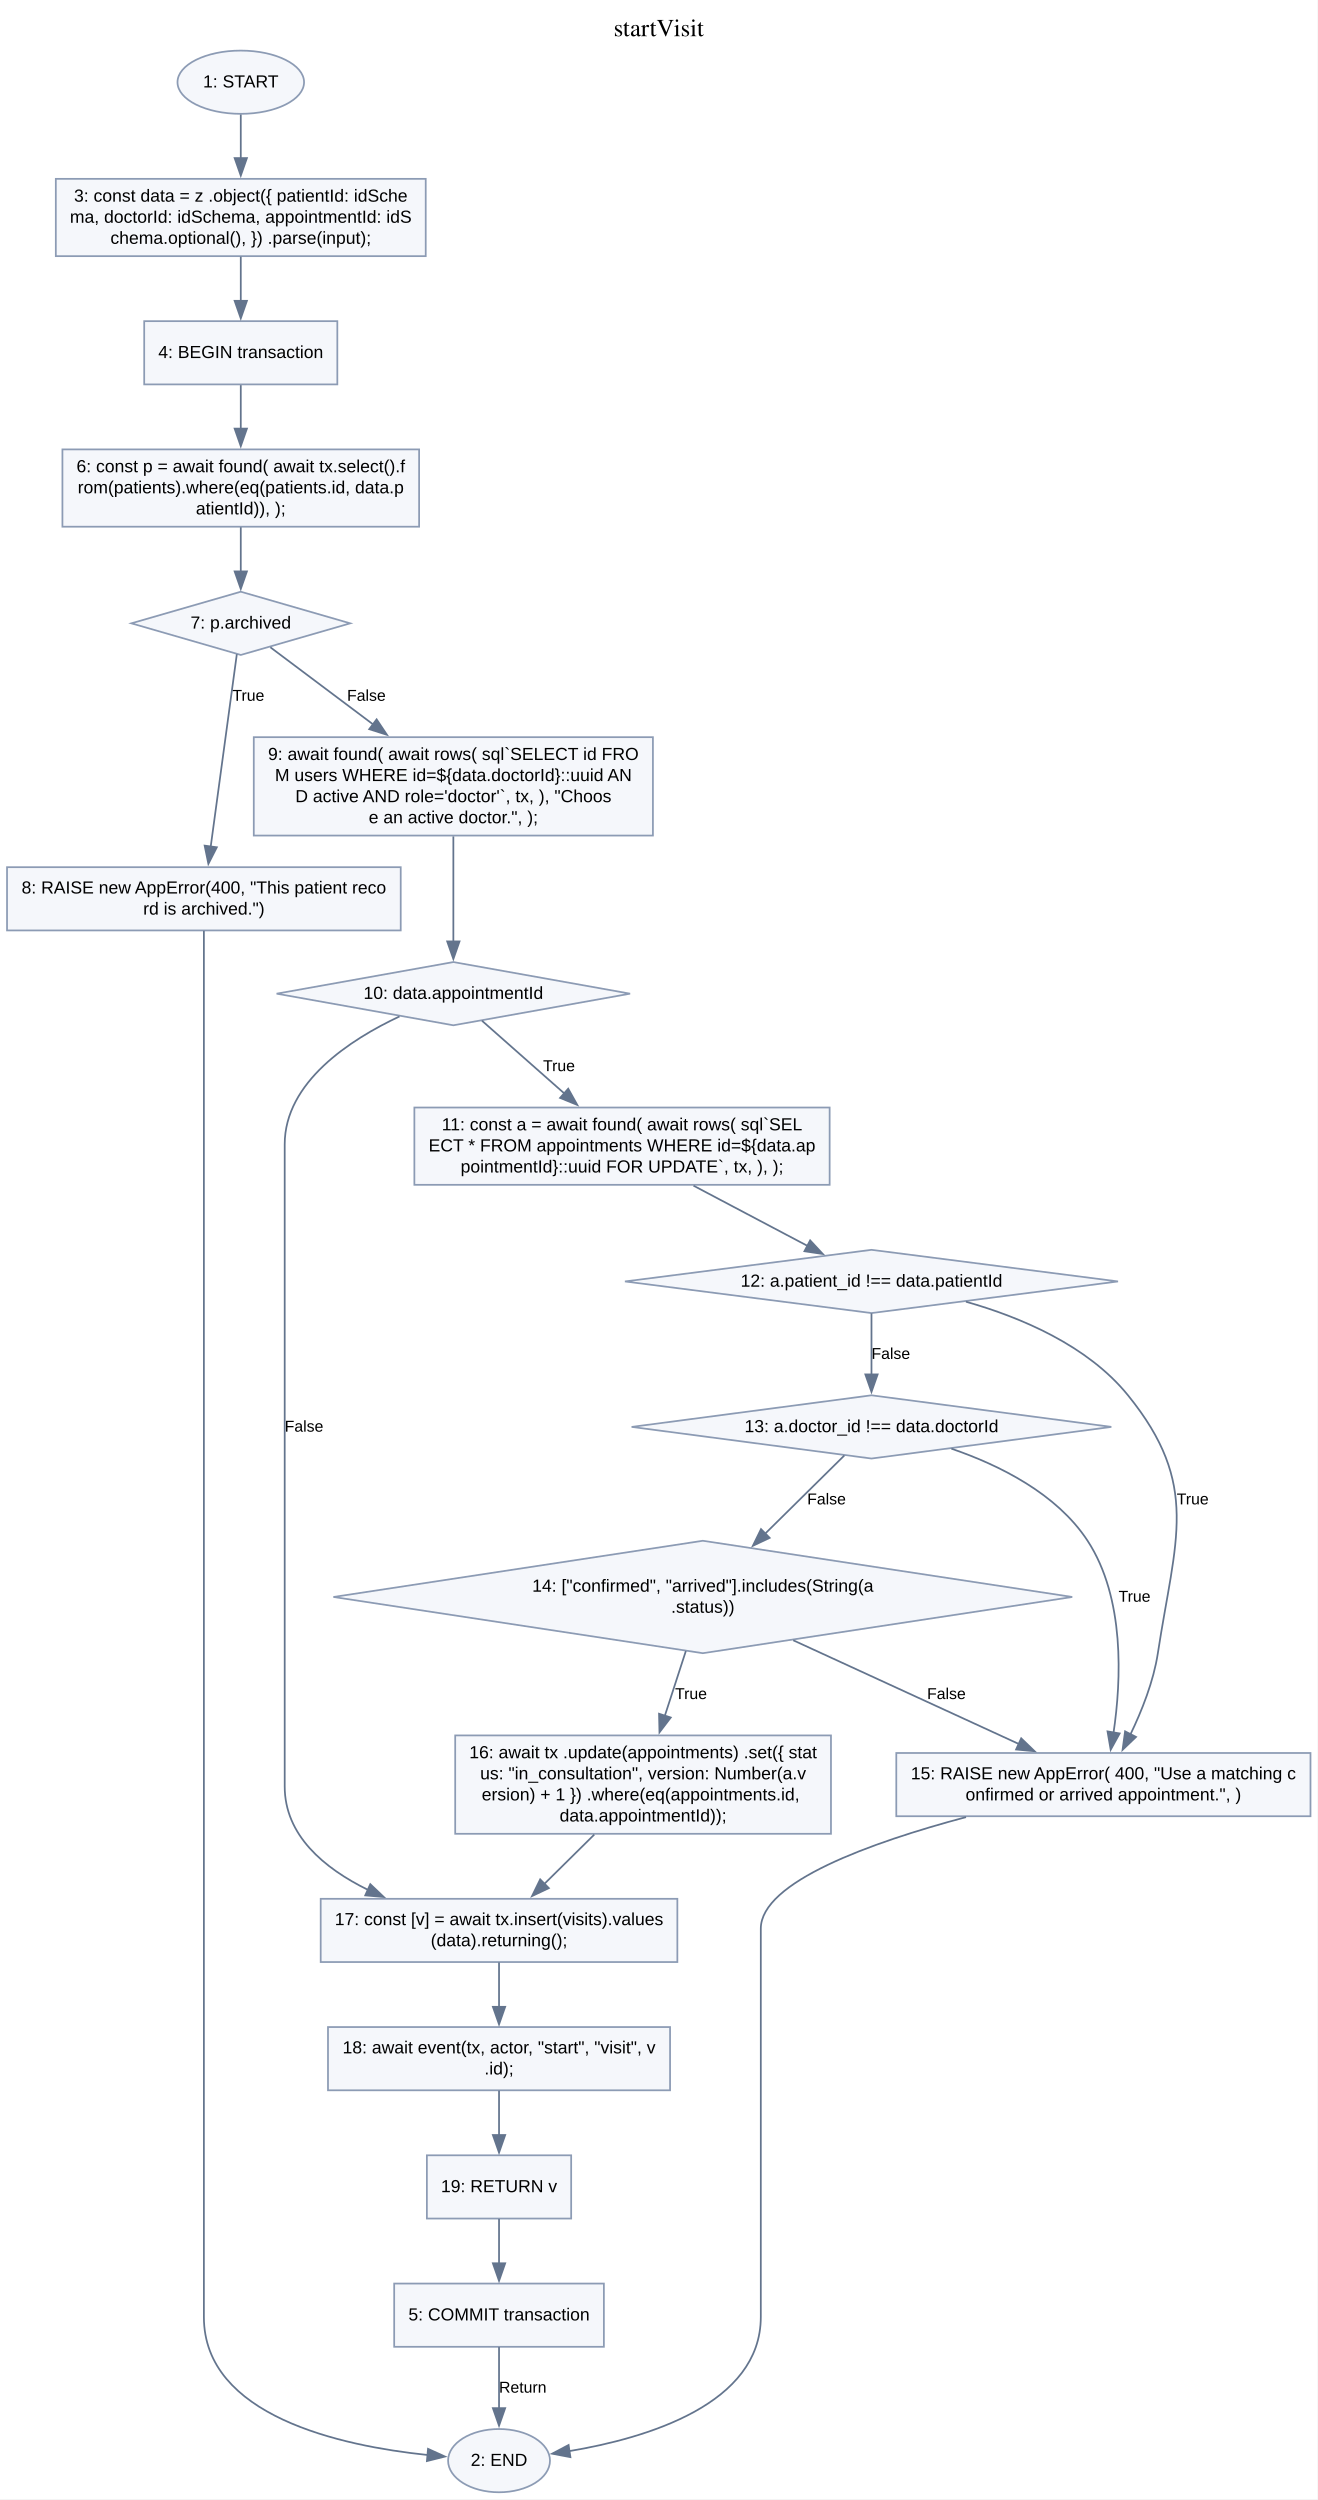
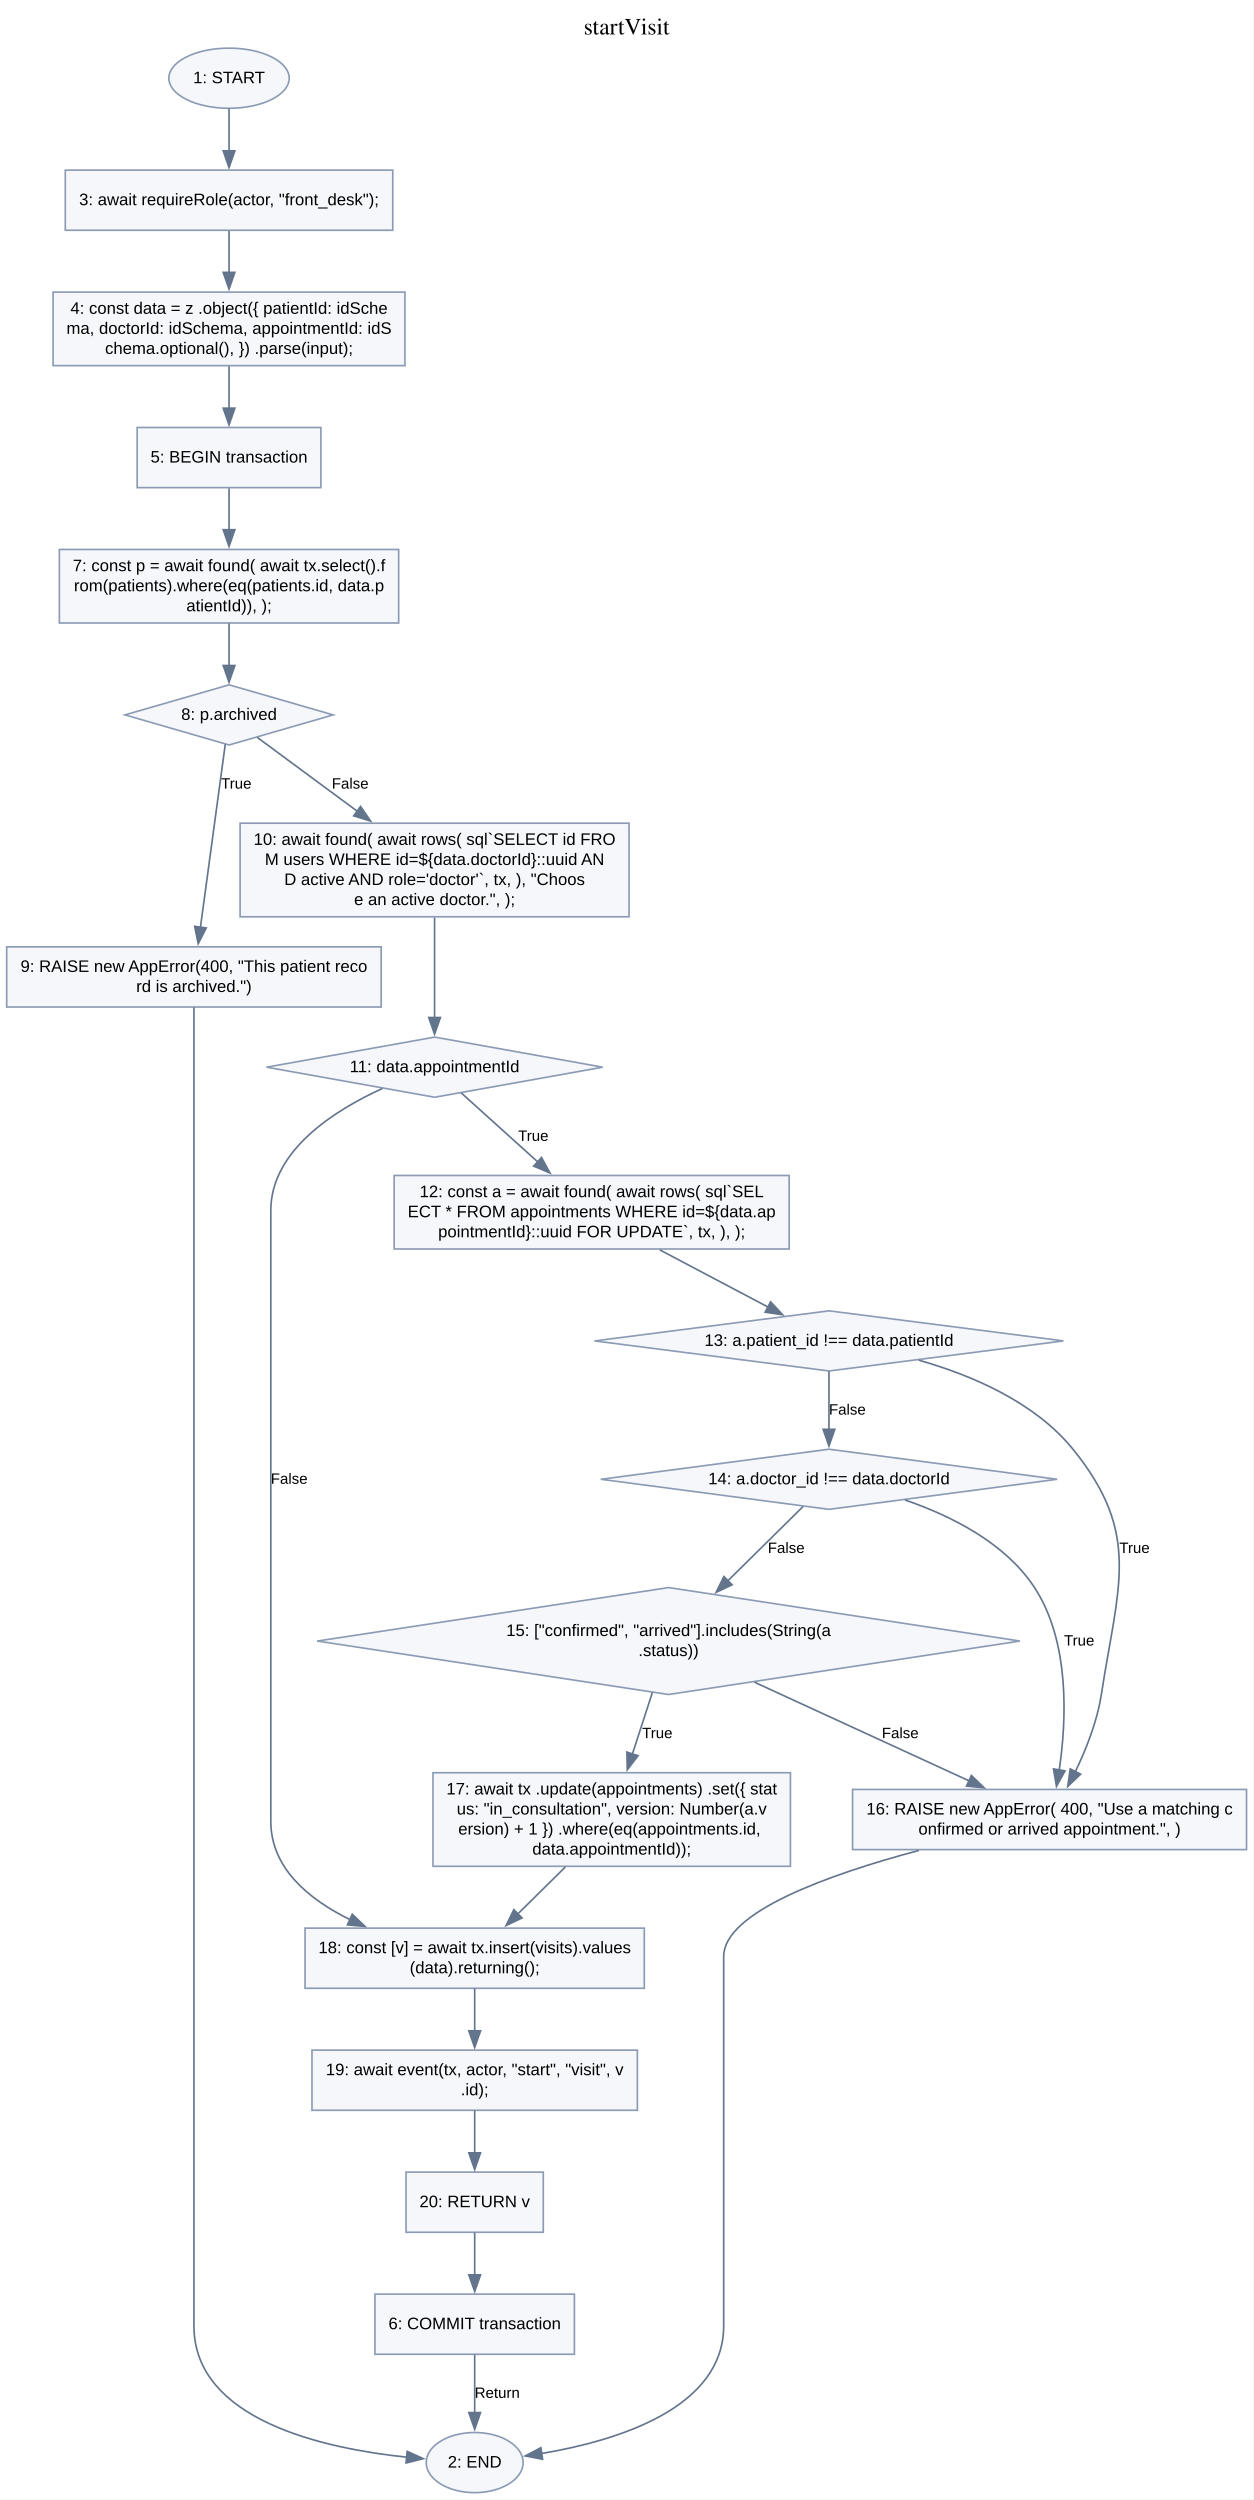
- <svg xmlns="http://www.w3.org/2000/svg" width="750pt" height="1423pt" viewBox="0.00 0.00 750.00 1423.00">
-   <g id="graph0" class="graph" transform="scale(1 1) rotate(0) translate(4 1418.6)">
-     <polygon fill="white" stroke="none" points="-4,4 -4,-1418.6 745.93,-1418.6 745.93,4 -4,4" />
-     <text xml:space="preserve" text-anchor="middle" x="370.96" y="-1398" font-family="Times,serif" font-size="14.00">startVisit</text>
+ <svg xmlns="http://www.w3.org/2000/svg" width="750pt" height="1496pt" viewBox="0.00 0.00 750.00 1496.00">
+   <g id="graph0" class="graph" transform="scale(1 1) rotate(0) translate(4 1491.6)">
+     <polygon fill="white" stroke="none" points="-4,4 -4,-1491.6 745.93,-1491.6 745.93,4 -4,4" />
+     <text xml:space="preserve" text-anchor="middle" x="370.96" y="-1471" font-family="Times,serif" font-size="14.00">startVisit</text>
    <g id="node1" class="node">
-       <ellipse fill="#f5f7fb" stroke="#8c9bb4" cx="133.05" cy="-1371.8" rx="36.02" ry="18" />
-       <text xml:space="preserve" text-anchor="middle" x="133.05" y="-1368.8" font-family="Arial" font-size="10.00">1: START</text>
+       <ellipse fill="#f5f7fb" stroke="#8c9bb4" cx="133.05" cy="-1444.8" rx="36.02" ry="18" />
+       <text xml:space="preserve" text-anchor="middle" x="133.05" y="-1441.8" font-family="Arial" font-size="10.00">1: START</text>
    </g>
    <g id="node3" class="node">
-       <polygon fill="#f5f7fb" stroke="#8c9bb4" points="238.32,-1316.8 27.77,-1316.8 27.77,-1272.8 238.32,-1272.8 238.32,-1316.8" />
-       <text xml:space="preserve" text-anchor="middle" x="133.05" y="-1303.8" font-family="Arial" font-size="10.00">3: const data = z .object({ patientId: idSche</text>
-       <text xml:space="preserve" text-anchor="middle" x="133.05" y="-1291.8" font-family="Arial" font-size="10.00">ma, doctorId: idSchema, appointmentId: idS</text>
-       <text xml:space="preserve" text-anchor="middle" x="133.05" y="-1279.8" font-family="Arial" font-size="10.00">chema.optional(), }) .parse(input);</text>
+       <polygon fill="#f5f7fb" stroke="#8c9bb4" points="231.02,-1389.8 35.07,-1389.8 35.07,-1353.8 231.02,-1353.8 231.02,-1389.8" />
+       <text xml:space="preserve" text-anchor="middle" x="133.05" y="-1368.8" font-family="Arial" font-size="10.00">3: await requireRole(actor, "front_desk");</text>
    </g>
    <g id="edge1" class="edge">
-       <path fill="none" stroke="#63748d" d="M133.05,-1353.4C133.05,-1345.97 133.05,-1337.03 133.05,-1328.44" />
-       <polygon fill="#63748d" stroke="#63748d" points="136.55,-1328.63 133.05,-1318.63 129.55,-1328.63 136.55,-1328.63" />
+       <path fill="none" stroke="#63748d" d="M133.05,-1426.61C133.05,-1419.03 133.05,-1409.9 133.05,-1401.34" />
+       <polygon fill="#63748d" stroke="#63748d" points="136.55,-1401.34 133.05,-1391.34 129.55,-1401.34 136.55,-1401.34" />
    </g>
    <g id="node2" class="node">
      <ellipse fill="#f5f7fb" stroke="#8c9bb4" cx="280.05" cy="-18" rx="29" ry="18" />
      <text xml:space="preserve" text-anchor="middle" x="280.05" y="-15" font-family="Arial" font-size="10.00">2: END</text>
    </g>
    <g id="node4" class="node">
+       <polygon fill="#f5f7fb" stroke="#8c9bb4" points="238.32,-1316.8 27.77,-1316.8 27.77,-1272.8 238.32,-1272.8 238.32,-1316.8" />
+       <text xml:space="preserve" text-anchor="middle" x="133.05" y="-1303.8" font-family="Arial" font-size="10.00">4: const data = z .object({ patientId: idSche</text>
+       <text xml:space="preserve" text-anchor="middle" x="133.05" y="-1291.8" font-family="Arial" font-size="10.00">ma, doctorId: idSchema, appointmentId: idS</text>
+       <text xml:space="preserve" text-anchor="middle" x="133.05" y="-1279.8" font-family="Arial" font-size="10.00">chema.optional(), }) .parse(input);</text>
+     </g>
+     <g id="edge2" class="edge">
+       <path fill="none" stroke="#63748d" d="M133.05,-1353.4C133.05,-1345.97 133.05,-1337.03 133.05,-1328.44" />
+       <polygon fill="#63748d" stroke="#63748d" points="136.55,-1328.63 133.05,-1318.63 129.55,-1328.63 136.55,-1328.63" />
+     </g>
+     <g id="node5" class="node">
      <polygon fill="#f5f7fb" stroke="#8c9bb4" points="188.01,-1235.8 78.08,-1235.8 78.08,-1199.8 188.01,-1199.8 188.01,-1235.8" />
-       <text xml:space="preserve" text-anchor="middle" x="133.05" y="-1214.8" font-family="Arial" font-size="10.00">4: BEGIN transaction</text>
-     </g>
-     <g id="edge2" class="edge">
+       <text xml:space="preserve" text-anchor="middle" x="133.05" y="-1214.8" font-family="Arial" font-size="10.00">5: BEGIN transaction</text>
+     </g>
+     <g id="edge3" class="edge">
      <path fill="none" stroke="#63748d" d="M133.05,-1272.51C133.05,-1264.62 133.05,-1255.55 133.05,-1247.13" />
      <polygon fill="#63748d" stroke="#63748d" points="136.55,-1247.37 133.05,-1237.37 129.55,-1247.37 136.55,-1247.37" />
    </g>
-     <g id="node6" class="node">
+     <g id="node7" class="node">
      <polygon fill="#f5f7fb" stroke="#8c9bb4" points="234.56,-1162.8 31.53,-1162.8 31.53,-1118.8 234.56,-1118.8 234.56,-1162.8" />
-       <text xml:space="preserve" text-anchor="middle" x="133.05" y="-1149.8" font-family="Arial" font-size="10.00">6: const p = await found( await tx.select().f</text>
+       <text xml:space="preserve" text-anchor="middle" x="133.05" y="-1149.8" font-family="Arial" font-size="10.00">7: const p = await found( await tx.select().f</text>
      <text xml:space="preserve" text-anchor="middle" x="133.05" y="-1137.8" font-family="Arial" font-size="10.00">rom(patients).where(eq(patients.id, data.p</text>
      <text xml:space="preserve" text-anchor="middle" x="133.05" y="-1125.8" font-family="Arial" font-size="10.00">atientId)), );</text>
    </g>
-     <g id="edge3" class="edge">
+     <g id="edge4" class="edge">
      <path fill="none" stroke="#63748d" d="M133.05,-1199.4C133.05,-1191.97 133.05,-1183.03 133.05,-1174.44" />
      <polygon fill="#63748d" stroke="#63748d" points="136.55,-1174.63 133.05,-1164.63 129.55,-1174.63 136.55,-1174.63" />
    </g>
-     <g id="node5" class="node">
+     <g id="node6" class="node">
      <polygon fill="#f5f7fb" stroke="#8c9bb4" points="339.73,-118.8 220.37,-118.8 220.37,-82.8 339.73,-82.8 339.73,-118.8" />
-       <text xml:space="preserve" text-anchor="middle" x="280.05" y="-97.8" font-family="Arial" font-size="10.00">5: COMMIT transaction</text>
-     </g>
-     <g id="edge23" class="edge">
+       <text xml:space="preserve" text-anchor="middle" x="280.05" y="-97.8" font-family="Arial" font-size="10.00">6: COMMIT transaction</text>
+     </g>
+     <g id="edge24" class="edge">
      <path fill="none" stroke="#63748d" d="M280.05,-82.66C280.05,-72.56 280.05,-59.5 280.05,-47.85" />
      <polygon fill="#63748d" stroke="#63748d" points="283.55,-47.9 280.05,-37.9 276.55,-47.9 283.55,-47.9" />
      <text xml:space="preserve" text-anchor="middle" x="293.55" y="-56.7" font-family="Arial" font-size="9.00">Return</text>
    </g>
-     <g id="node7" class="node">
+     <g id="node8" class="node">
      <polygon fill="#f5f7fb" stroke="#8c9bb4" points="133.05,-1081.8 70.75,-1063.8 133.05,-1045.8 195.34,-1063.8 133.05,-1081.8" />
-       <text xml:space="preserve" text-anchor="middle" x="133.05" y="-1060.8" font-family="Arial" font-size="10.00">7: p.archived</text>
-     </g>
-     <g id="edge4" class="edge">
+       <text xml:space="preserve" text-anchor="middle" x="133.05" y="-1060.8" font-family="Arial" font-size="10.00">8: p.archived</text>
+     </g>
+     <g id="edge5" class="edge">
      <path fill="none" stroke="#63748d" d="M133.05,-1118.51C133.05,-1110.62 133.05,-1101.55 133.05,-1093.13" />
      <polygon fill="#63748d" stroke="#63748d" points="136.55,-1093.37 133.05,-1083.37 129.55,-1093.37 136.55,-1093.37" />
    </g>
-     <g id="node8" class="node">
+     <g id="node9" class="node">
      <polygon fill="#f5f7fb" stroke="#8c9bb4" points="224.09,-925 0,-925 0,-889 224.09,-889 224.09,-925" />
-       <text xml:space="preserve" text-anchor="middle" x="112.05" y="-910" font-family="Arial" font-size="10.00">8: RAISE new AppError(400, "This patient reco</text>
+       <text xml:space="preserve" text-anchor="middle" x="112.05" y="-910" font-family="Arial" font-size="10.00">9: RAISE new AppError(400, "This patient reco</text>
      <text xml:space="preserve" text-anchor="middle" x="112.05" y="-898" font-family="Arial" font-size="10.00">rd is archived.")</text>
    </g>
-     <g id="edge5" class="edge">
+     <g id="edge6" class="edge">
      <path fill="none" stroke="#63748d" d="M130.8,-1046.23C127.25,-1020.09 120.31,-968.93 115.94,-936.72" />
      <polygon fill="#63748d" stroke="#63748d" points="119.42,-936.33 114.61,-926.89 112.48,-937.27 119.42,-936.33" />
      <text xml:space="preserve" text-anchor="middle" x="137.38" y="-1019.7" font-family="Arial" font-size="9.00">True</text>
    </g>
-     <g id="node9" class="node">
-       <polygon fill="#f5f7fb" stroke="#8c9bb4" points="367.64,-999 140.45,-999 140.45,-943 367.64,-943 367.64,-999" />
-       <text xml:space="preserve" text-anchor="middle" x="254.05" y="-986" font-family="Arial" font-size="10.00">9: await found( await rows( sql`SELECT id FRO</text>
-       <text xml:space="preserve" text-anchor="middle" x="254.05" y="-974" font-family="Arial" font-size="10.00">M users WHERE id=${data.doctorId}::uuid AN</text>
-       <text xml:space="preserve" text-anchor="middle" x="254.05" y="-962" font-family="Arial" font-size="10.00">D active AND role='doctor'`, tx, ), "Choos</text>
-       <text xml:space="preserve" text-anchor="middle" x="254.05" y="-950" font-family="Arial" font-size="10.00">e an active doctor.", );</text>
+     <g id="node10" class="node">
+       <polygon fill="#f5f7fb" stroke="#8c9bb4" points="372.42,-999 139.67,-999 139.67,-943 372.42,-943 372.42,-999" />
+       <text xml:space="preserve" text-anchor="middle" x="256.05" y="-986" font-family="Arial" font-size="10.00">10: await found( await rows( sql`SELECT id FRO</text>
+       <text xml:space="preserve" text-anchor="middle" x="256.05" y="-974" font-family="Arial" font-size="10.00">M users WHERE id=${data.doctorId}::uuid AN</text>
+       <text xml:space="preserve" text-anchor="middle" x="256.05" y="-962" font-family="Arial" font-size="10.00">D active AND role='doctor'`, tx, ), "Choos</text>
+       <text xml:space="preserve" text-anchor="middle" x="256.05" y="-950" font-family="Arial" font-size="10.00">e an active doctor.", );</text>
+     </g>
+     <g id="edge8" class="edge">
+       <path fill="none" stroke="#63748d" d="M149.89,-1050.37C165.31,-1038.98 188.85,-1021.61 209.85,-1006.1" />
+       <polygon fill="#63748d" stroke="#63748d" points="211.78,-1009.03 217.75,-1000.27 207.63,-1003.39 211.78,-1009.03" />
+       <text xml:space="preserve" text-anchor="middle" x="205.55" y="-1019.7" font-family="Arial" font-size="9.00">False</text>
    </g>
    <g id="edge7" class="edge">
-       <path fill="none" stroke="#63748d" d="M149.87,-1050.17C164.96,-1038.85 187.82,-1021.7 208.28,-1006.34" />
-       <polygon fill="#63748d" stroke="#63748d" points="210.37,-1009.15 216.26,-1000.35 206.16,-1003.55 210.37,-1009.15" />
-       <text xml:space="preserve" text-anchor="middle" x="204.55" y="-1019.7" font-family="Arial" font-size="9.00">False</text>
-     </g>
-     <g id="edge6" class="edge">
      <path fill="none" stroke="#63748d" d="M112.05,-888.79C112.05,-870.05 112.05,-839.19 112.05,-812.6 112.05,-812.6 112.05,-812.6 112.05,-99.8 112.05,-43.47 189.7,-26.39 239.42,-21.22" />
      <polygon fill="#63748d" stroke="#63748d" points="239.63,-24.72 249.27,-20.33 239,-17.75 239.63,-24.72" />
    </g>
-     <g id="node10" class="node">
-       <polygon fill="#f5f7fb" stroke="#8c9bb4" points="254.05,-871 153.44,-853 254.05,-835 354.65,-853 254.05,-871" />
-       <text xml:space="preserve" text-anchor="middle" x="254.05" y="-850" font-family="Arial" font-size="10.00">10: data.appointmentId</text>
-     </g>
-     <g id="edge8" class="edge">
-       <path fill="none" stroke="#63748d" d="M254.05,-942.51C254.05,-924.46 254.05,-900.9 254.05,-882.62" />
-       <polygon fill="#63748d" stroke="#63748d" points="257.55,-882.73 254.05,-872.73 250.55,-882.73 257.55,-882.73" />
-     </g>
    <g id="node11" class="node">
+       <polygon fill="#f5f7fb" stroke="#8c9bb4" points="256.05,-871 155.44,-853 256.05,-835 356.65,-853 256.05,-871" />
+       <text xml:space="preserve" text-anchor="middle" x="256.05" y="-850" font-family="Arial" font-size="10.00">11: data.appointmentId</text>
+     </g>
+     <g id="edge9" class="edge">
+       <path fill="none" stroke="#63748d" d="M256.05,-942.51C256.05,-924.46 256.05,-900.9 256.05,-882.62" />
+       <polygon fill="#63748d" stroke="#63748d" points="259.55,-882.73 256.05,-872.73 252.55,-882.73 259.55,-882.73" />
+     </g>
+     <g id="node12" class="node">
      <polygon fill="#f5f7fb" stroke="#8c9bb4" points="468.23,-788.2 231.86,-788.2 231.86,-744.2 468.23,-744.2 468.23,-788.2" />
-       <text xml:space="preserve" text-anchor="middle" x="350.05" y="-775.2" font-family="Arial" font-size="10.00">11: const a = await found( await rows( sql`SEL</text>
+       <text xml:space="preserve" text-anchor="middle" x="350.05" y="-775.2" font-family="Arial" font-size="10.00">12: const a = await found( await rows( sql`SEL</text>
      <text xml:space="preserve" text-anchor="middle" x="350.05" y="-763.2" font-family="Arial" font-size="10.00">ECT * FROM appointments WHERE id=${data.ap</text>
      <text xml:space="preserve" text-anchor="middle" x="350.05" y="-751.2" font-family="Arial" font-size="10.00">pointmentId}::uuid FOR UPDATE`, tx, ), );</text>
    </g>
-     <g id="edge9" class="edge">
-       <path fill="none" stroke="#63748d" d="M270.33,-837.61C283.15,-826.29 301.43,-810.14 317.25,-796.17" />
-       <polygon fill="#63748d" stroke="#63748d" points="319.43,-798.92 324.6,-789.67 314.79,-793.67 319.43,-798.92" />
-       <text xml:space="preserve" text-anchor="middle" x="314.18" y="-808.9" font-family="Arial" font-size="9.00">True</text>
-     </g>
-     <g id="node17" class="node">
+     <g id="edge10" class="edge">
+       <path fill="none" stroke="#63748d" d="M271.99,-837.61C284.54,-826.29 302.44,-810.14 317.94,-796.17" />
+       <polygon fill="#63748d" stroke="#63748d" points="320.04,-798.98 325.12,-789.68 315.35,-793.78 320.04,-798.98" />
+       <text xml:space="preserve" text-anchor="middle" x="315.12" y="-808.9" font-family="Arial" font-size="9.00">True</text>
+     </g>
+     <g id="node18" class="node">
      <polygon fill="#f5f7fb" stroke="#8c9bb4" points="381.55,-337.8 178.54,-337.8 178.54,-301.8 381.55,-301.8 381.55,-337.8" />
-       <text xml:space="preserve" text-anchor="middle" x="280.05" y="-322.8" font-family="Arial" font-size="10.00">17: const [v] = await tx.insert(visits).values</text>
+       <text xml:space="preserve" text-anchor="middle" x="280.05" y="-322.8" font-family="Arial" font-size="10.00">18: const [v] = await tx.insert(visits).values</text>
      <text xml:space="preserve" text-anchor="middle" x="280.05" y="-310.8" font-family="Arial" font-size="10.00">(data).returning();</text>
    </g>
-     <g id="edge19" class="edge">
-       <path fill="none" stroke="#63748d" d="M223.41,-840.06C195.31,-826.86 158.05,-802.67 158.05,-767.2 158.05,-767.2 158.05,-767.2 158.05,-401.8 158.05,-374.08 180.17,-355.28 205.58,-342.83" />
+     <g id="edge20" class="edge">
+       <path fill="none" stroke="#63748d" d="M224.77,-840.23C196.09,-827.17 158.05,-803.09 158.05,-767.2 158.05,-767.2 158.05,-767.2 158.05,-401.8 158.05,-374.08 180.17,-355.28 205.58,-342.83" />
      <polygon fill="#63748d" stroke="#63748d" points="206.78,-346.13 214.45,-338.82 203.9,-339.75 206.78,-346.13" />
      <text xml:space="preserve" text-anchor="middle" x="169.05" y="-603.7" font-family="Arial" font-size="9.00">False</text>
    </g>
-     <g id="node12" class="node">
+     <g id="node13" class="node">
      <polygon fill="#f5f7fb" stroke="#8c9bb4" points="492.05,-707.2 351.72,-689.2 492.05,-671.2 632.37,-689.2 492.05,-707.2" />
-       <text xml:space="preserve" text-anchor="middle" x="492.05" y="-686.2" font-family="Arial" font-size="10.00">12: a.patient_id !== data.patientId</text>
-     </g>
-     <g id="edge10" class="edge">
+       <text xml:space="preserve" text-anchor="middle" x="492.05" y="-686.2" font-family="Arial" font-size="10.00">13: a.patient_id !== data.patientId</text>
+     </g>
+     <g id="edge11" class="edge">
      <path fill="none" stroke="#63748d" d="M390.74,-743.71C411.16,-732.92 435.7,-719.96 455.52,-709.49" />
      <polygon fill="#63748d" stroke="#63748d" points="457.14,-712.59 464.35,-704.83 453.88,-706.4 457.14,-712.59" />
    </g>
-     <g id="node13" class="node">
+     <g id="node14" class="node">
      <polygon fill="#f5f7fb" stroke="#8c9bb4" points="492.05,-624.4 355.51,-606.4 492.05,-588.4 628.58,-606.4 492.05,-624.4" />
-       <text xml:space="preserve" text-anchor="middle" x="492.05" y="-603.4" font-family="Arial" font-size="10.00">13: a.doctor_id !== data.doctorId</text>
-     </g>
-     <g id="edge11" class="edge">
+       <text xml:space="preserve" text-anchor="middle" x="492.05" y="-603.4" font-family="Arial" font-size="10.00">14: a.doctor_id !== data.doctorId</text>
+     </g>
+     <g id="edge12" class="edge">
      <path fill="none" stroke="#63748d" d="M492.05,-671.06C492.05,-660.96 492.05,-647.9 492.05,-636.25" />
      <polygon fill="#63748d" stroke="#63748d" points="495.55,-636.3 492.05,-626.3 488.55,-636.3 495.55,-636.3" />
      <text xml:space="preserve" text-anchor="middle" x="503.05" y="-645.1" font-family="Arial" font-size="9.00">False</text>
    </g>
-     <g id="node15" class="node">
+     <g id="node16" class="node">
      <polygon fill="#f5f7fb" stroke="#8c9bb4" points="741.93,-420.8 506.17,-420.8 506.17,-384.8 741.93,-384.8 741.93,-420.8" />
-       <text xml:space="preserve" text-anchor="middle" x="624.05" y="-405.8" font-family="Arial" font-size="10.00">15: RAISE new AppError( 400, "Use a matching c</text>
+       <text xml:space="preserve" text-anchor="middle" x="624.05" y="-405.8" font-family="Arial" font-size="10.00">16: RAISE new AppError( 400, "Use a matching c</text>
      <text xml:space="preserve" text-anchor="middle" x="624.05" y="-393.8" font-family="Arial" font-size="10.00">onfirmed or arrived appointment.", )</text>
    </g>
-     <g id="edge13" class="edge">
+     <g id="edge14" class="edge">
      <path fill="none" stroke="#63748d" d="M545.81,-677.67C577.26,-668.73 615.15,-652.67 638.05,-624.4 679.38,-573.36 664.95,-542.53 655.05,-477.6 652.6,-461.56 645.93,-444.79 639.41,-431.3" />
      <polygon fill="#63748d" stroke="#63748d" points="642.63,-429.93 634.97,-422.61 636.4,-433.11 642.63,-429.93" />
      <text xml:space="preserve" text-anchor="middle" x="674.88" y="-562.3" font-family="Arial" font-size="9.00">True</text>
    </g>
-     <g id="node14" class="node">
+     <g id="node15" class="node">
      <polygon fill="#f5f7fb" stroke="#8c9bb4" points="396.05,-541.6 185.77,-509.6 396.05,-477.6 606.32,-509.6 396.05,-541.6" />
-       <text xml:space="preserve" text-anchor="middle" x="396.05" y="-512.6" font-family="Arial" font-size="10.00">14: ["confirmed", "arrived"].includes(String(a</text>
+       <text xml:space="preserve" text-anchor="middle" x="396.05" y="-512.6" font-family="Arial" font-size="10.00">15: ["confirmed", "arrived"].includes(String(a</text>
      <text xml:space="preserve" text-anchor="middle" x="396.05" y="-500.6" font-family="Arial" font-size="10.00">.status))</text>
    </g>
-     <g id="edge12" class="edge">
+     <g id="edge13" class="edge">
      <path fill="none" stroke="#63748d" d="M476.62,-590.17C464.44,-578.13 446.94,-560.86 431.37,-545.48" />
      <polygon fill="#63748d" stroke="#63748d" points="434.09,-543.25 424.52,-538.72 429.17,-548.23 434.09,-543.25" />
      <text xml:space="preserve" text-anchor="middle" x="466.47" y="-562.3" font-family="Arial" font-size="9.00">False</text>
    </g>
-     <g id="edge14" class="edge">
+     <g id="edge15" class="edge">
      <path fill="none" stroke="#63748d" d="M537.52,-594.02C564.78,-584.68 597.48,-568.48 615.05,-541.6 636.37,-508.97 634.24,-462.2 629.84,-432.41" />
      <polygon fill="#63748d" stroke="#63748d" points="633.31,-431.93 628.2,-422.64 626.4,-433.09 633.31,-431.93" />
      <text xml:space="preserve" text-anchor="middle" x="641.77" y="-506.9" font-family="Arial" font-size="9.00">True</text>
    </g>
-     <g id="edge15" class="edge">
+     <g id="edge16" class="edge">
      <path fill="none" stroke="#63748d" d="M447.5,-484.95C486.03,-467.24 538.38,-443.17 576.06,-425.86" />
      <polygon fill="#63748d" stroke="#63748d" points="577.27,-429.15 584.9,-421.8 574.35,-422.79 577.27,-429.15" />
      <text xml:space="preserve" text-anchor="middle" x="534.7" y="-451.5" font-family="Arial" font-size="9.00">False</text>
    </g>
-     <g id="node16" class="node">
+     <g id="node17" class="node">
      <polygon fill="#f5f7fb" stroke="#8c9bb4" points="468.99,-430.8 255.1,-430.8 255.1,-374.8 468.99,-374.8 468.99,-430.8" />
-       <text xml:space="preserve" text-anchor="middle" x="362.05" y="-417.8" font-family="Arial" font-size="10.00">16: await tx .update(appointments) .set({ stat</text>
+       <text xml:space="preserve" text-anchor="middle" x="362.05" y="-417.8" font-family="Arial" font-size="10.00">17: await tx .update(appointments) .set({ stat</text>
      <text xml:space="preserve" text-anchor="middle" x="362.05" y="-405.8" font-family="Arial" font-size="10.00">us: "in_consultation", version: Number(a.v</text>
      <text xml:space="preserve" text-anchor="middle" x="362.05" y="-393.8" font-family="Arial" font-size="10.00">ersion) + 1 }) .where(eq(appointments.id, </text>
      <text xml:space="preserve" text-anchor="middle" x="362.05" y="-381.8" font-family="Arial" font-size="10.00">data.appointmentId));</text>
    </g>
-     <g id="edge17" class="edge">
+     <g id="edge18" class="edge">
      <path fill="none" stroke="#63748d" d="M386.39,-478.85C382.67,-467.36 378.35,-454.07 374.4,-441.9" />
      <polygon fill="#63748d" stroke="#63748d" points="377.79,-440.98 371.37,-432.55 371.13,-443.14 377.79,-440.98" />
      <text xml:space="preserve" text-anchor="middle" x="389.32" y="-451.5" font-family="Arial" font-size="9.00">True</text>
    </g>
-     <g id="edge16" class="edge">
+     <g id="edge17" class="edge">
      <path fill="none" stroke="#63748d" d="M545.86,-384.31C491.6,-369.83 429.05,-347.38 429.05,-320.8 429.05,-320.8 429.05,-320.8 429.05,-99.8 429.05,-50.1 364.18,-30.81 320.05,-23.43" />
      <polygon fill="#63748d" stroke="#63748d" points="320.68,-19.99 310.27,-21.96 319.64,-26.91 320.68,-19.99" />
    </g>
-     <g id="edge18" class="edge">
+     <g id="edge19" class="edge">
      <path fill="none" stroke="#63748d" d="M334.28,-374.38C325.03,-365.24 314.78,-355.11 305.7,-346.14" />
      <polygon fill="#63748d" stroke="#63748d" points="308.4,-343.89 298.83,-339.35 303.48,-348.87 308.4,-343.89" />
    </g>
-     <g id="node18" class="node">
+     <g id="node19" class="node">
      <polygon fill="#f5f7fb" stroke="#8c9bb4" points="377.4,-264.8 182.69,-264.8 182.69,-228.8 377.4,-228.8 377.4,-264.8" />
-       <text xml:space="preserve" text-anchor="middle" x="280.05" y="-249.8" font-family="Arial" font-size="10.00">18: await event(tx, actor, "start", "visit", v</text>
+       <text xml:space="preserve" text-anchor="middle" x="280.05" y="-249.8" font-family="Arial" font-size="10.00">19: await event(tx, actor, "start", "visit", v</text>
      <text xml:space="preserve" text-anchor="middle" x="280.05" y="-237.8" font-family="Arial" font-size="10.00">.id);</text>
    </g>
-     <g id="edge20" class="edge">
+     <g id="edge21" class="edge">
      <path fill="none" stroke="#63748d" d="M280.05,-301.61C280.05,-294.03 280.05,-284.9 280.05,-276.34" />
      <polygon fill="#63748d" stroke="#63748d" points="283.55,-276.34 280.05,-266.34 276.55,-276.34 283.55,-276.34" />
    </g>
-     <g id="node19" class="node">
+     <g id="node20" class="node">
      <polygon fill="#f5f7fb" stroke="#8c9bb4" points="321.11,-191.8 238.98,-191.8 238.98,-155.8 321.11,-155.8 321.11,-191.8" />
-       <text xml:space="preserve" text-anchor="middle" x="280.05" y="-170.8" font-family="Arial" font-size="10.00">19: RETURN v</text>
-     </g>
-     <g id="edge21" class="edge">
+       <text xml:space="preserve" text-anchor="middle" x="280.05" y="-170.8" font-family="Arial" font-size="10.00">20: RETURN v</text>
+     </g>
+     <g id="edge22" class="edge">
      <path fill="none" stroke="#63748d" d="M280.05,-228.61C280.05,-221.03 280.05,-211.9 280.05,-203.34" />
      <polygon fill="#63748d" stroke="#63748d" points="283.55,-203.34 280.05,-193.34 276.55,-203.34 283.55,-203.34" />
    </g>
-     <g id="edge22" class="edge">
+     <g id="edge23" class="edge">
      <path fill="none" stroke="#63748d" d="M280.05,-155.61C280.05,-148.03 280.05,-138.9 280.05,-130.34" />
      <polygon fill="#63748d" stroke="#63748d" points="283.55,-130.34 280.05,-120.34 276.55,-130.34 283.55,-130.34" />
    </g>
  </g>
</svg>
